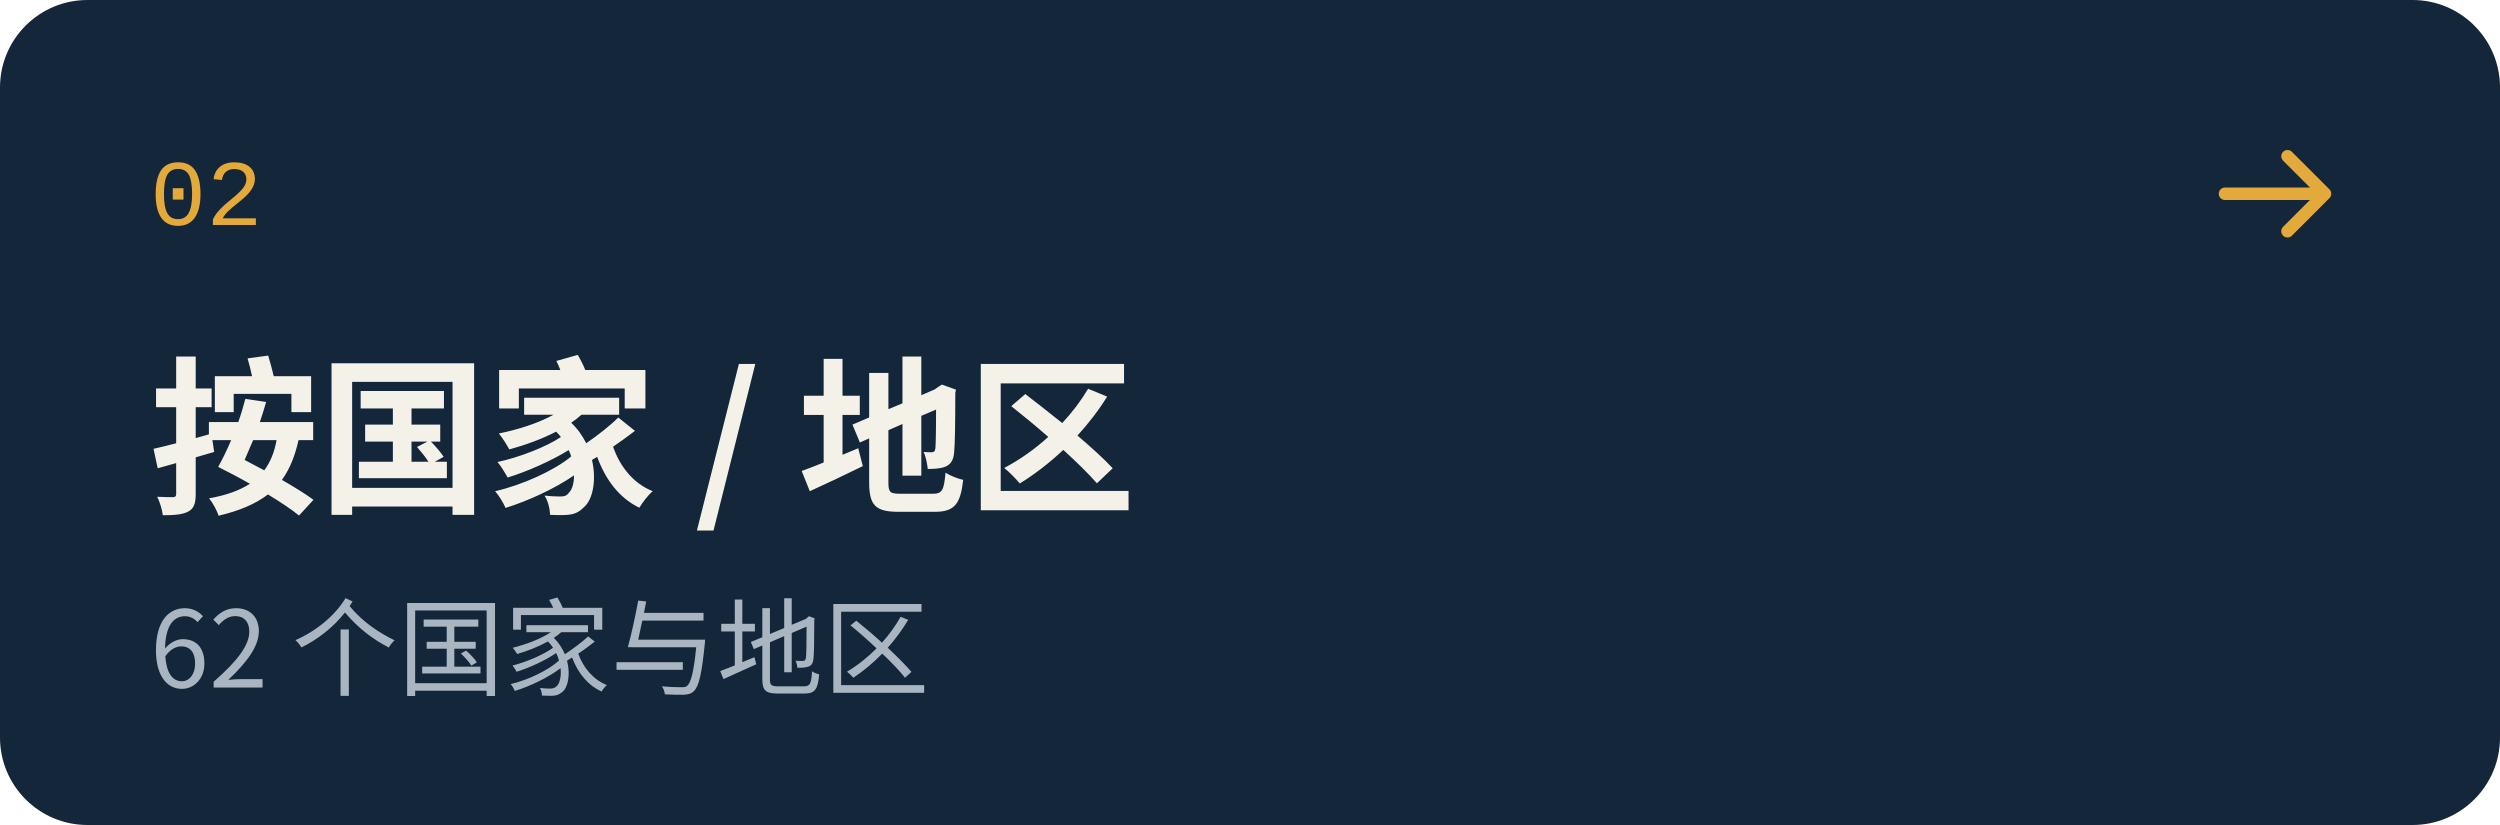
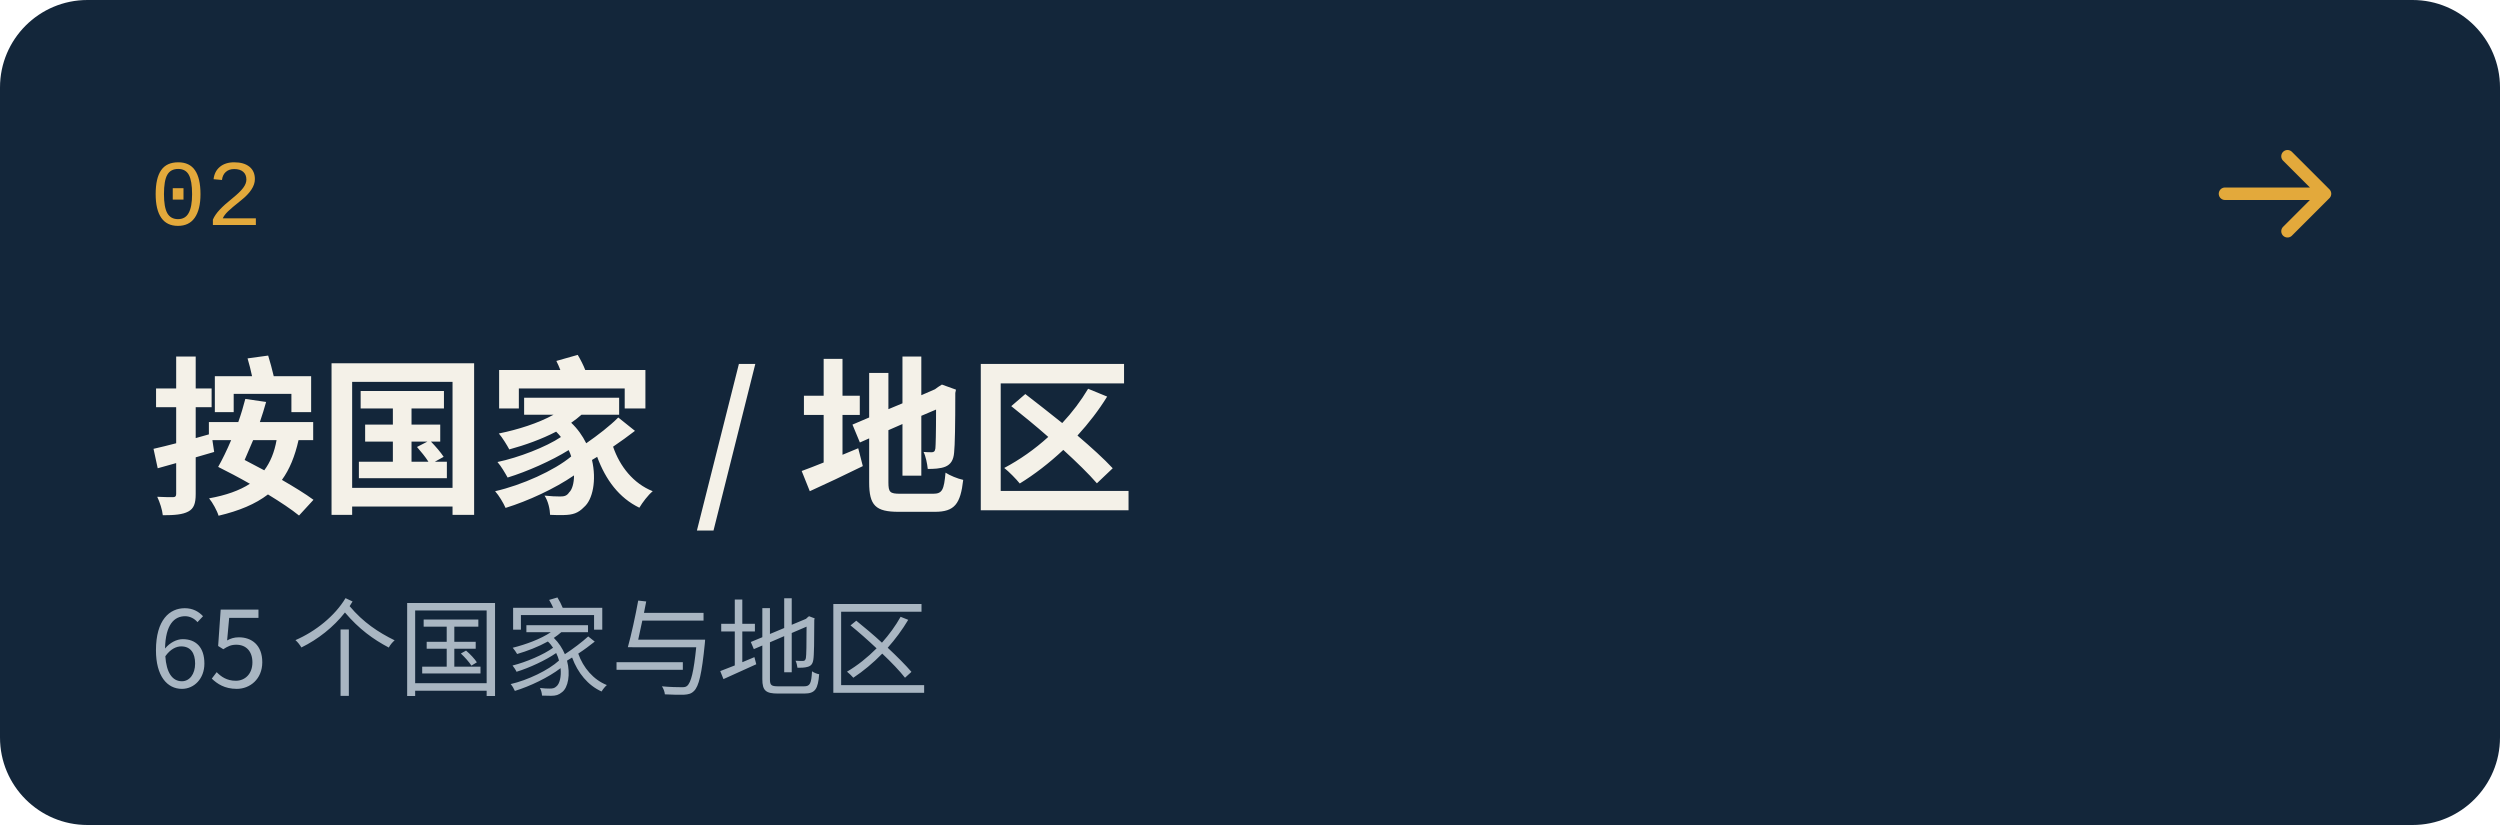
- <svg xmlns="http://www.w3.org/2000/svg" width="400" height="132" viewBox="0 0 400 132" role="img" aria-label="按国家 / 地区：62 个国家与地区">
+ <svg xmlns="http://www.w3.org/2000/svg" width="400" height="132" viewBox="0 0 400 132" role="img" aria-label="按国家 / 地区：65 个国家与地区">
  <rect width="400" height="132" rx="14" fill="#13263A" />
  <text x="24" y="36" font-family="'SFMono-Regular',Consolas,'Liberation Mono',Menlo,monospace" font-size="15" fill="#E3A93B">02</text>
  <path d="M356 31h16m-6-6 6 6-6 6" fill="none" stroke="#E3A93B" stroke-width="2" stroke-linecap="round" stroke-linejoin="round" />
  <text x="24" y="80" font-family="'PingFang SC','Hiragino Sans GB','Microsoft YaHei','Noto Sans CJK SC','Source Han Sans SC',sans-serif" font-size="27" font-weight="700" fill="#F4F1E8">按国家 / 地区</text>
-   <text x="24" y="110" font-family="'PingFang SC','Hiragino Sans GB','Microsoft YaHei','Noto Sans CJK SC','Source Han Sans SC',sans-serif" font-size="17" fill="#A9B6C2">62 个国家与地区</text>
+   <text x="24" y="110" font-family="'PingFang SC','Hiragino Sans GB','Microsoft YaHei','Noto Sans CJK SC','Source Han Sans SC',sans-serif" font-size="17" fill="#A9B6C2">65 个国家与地区</text>
</svg>
